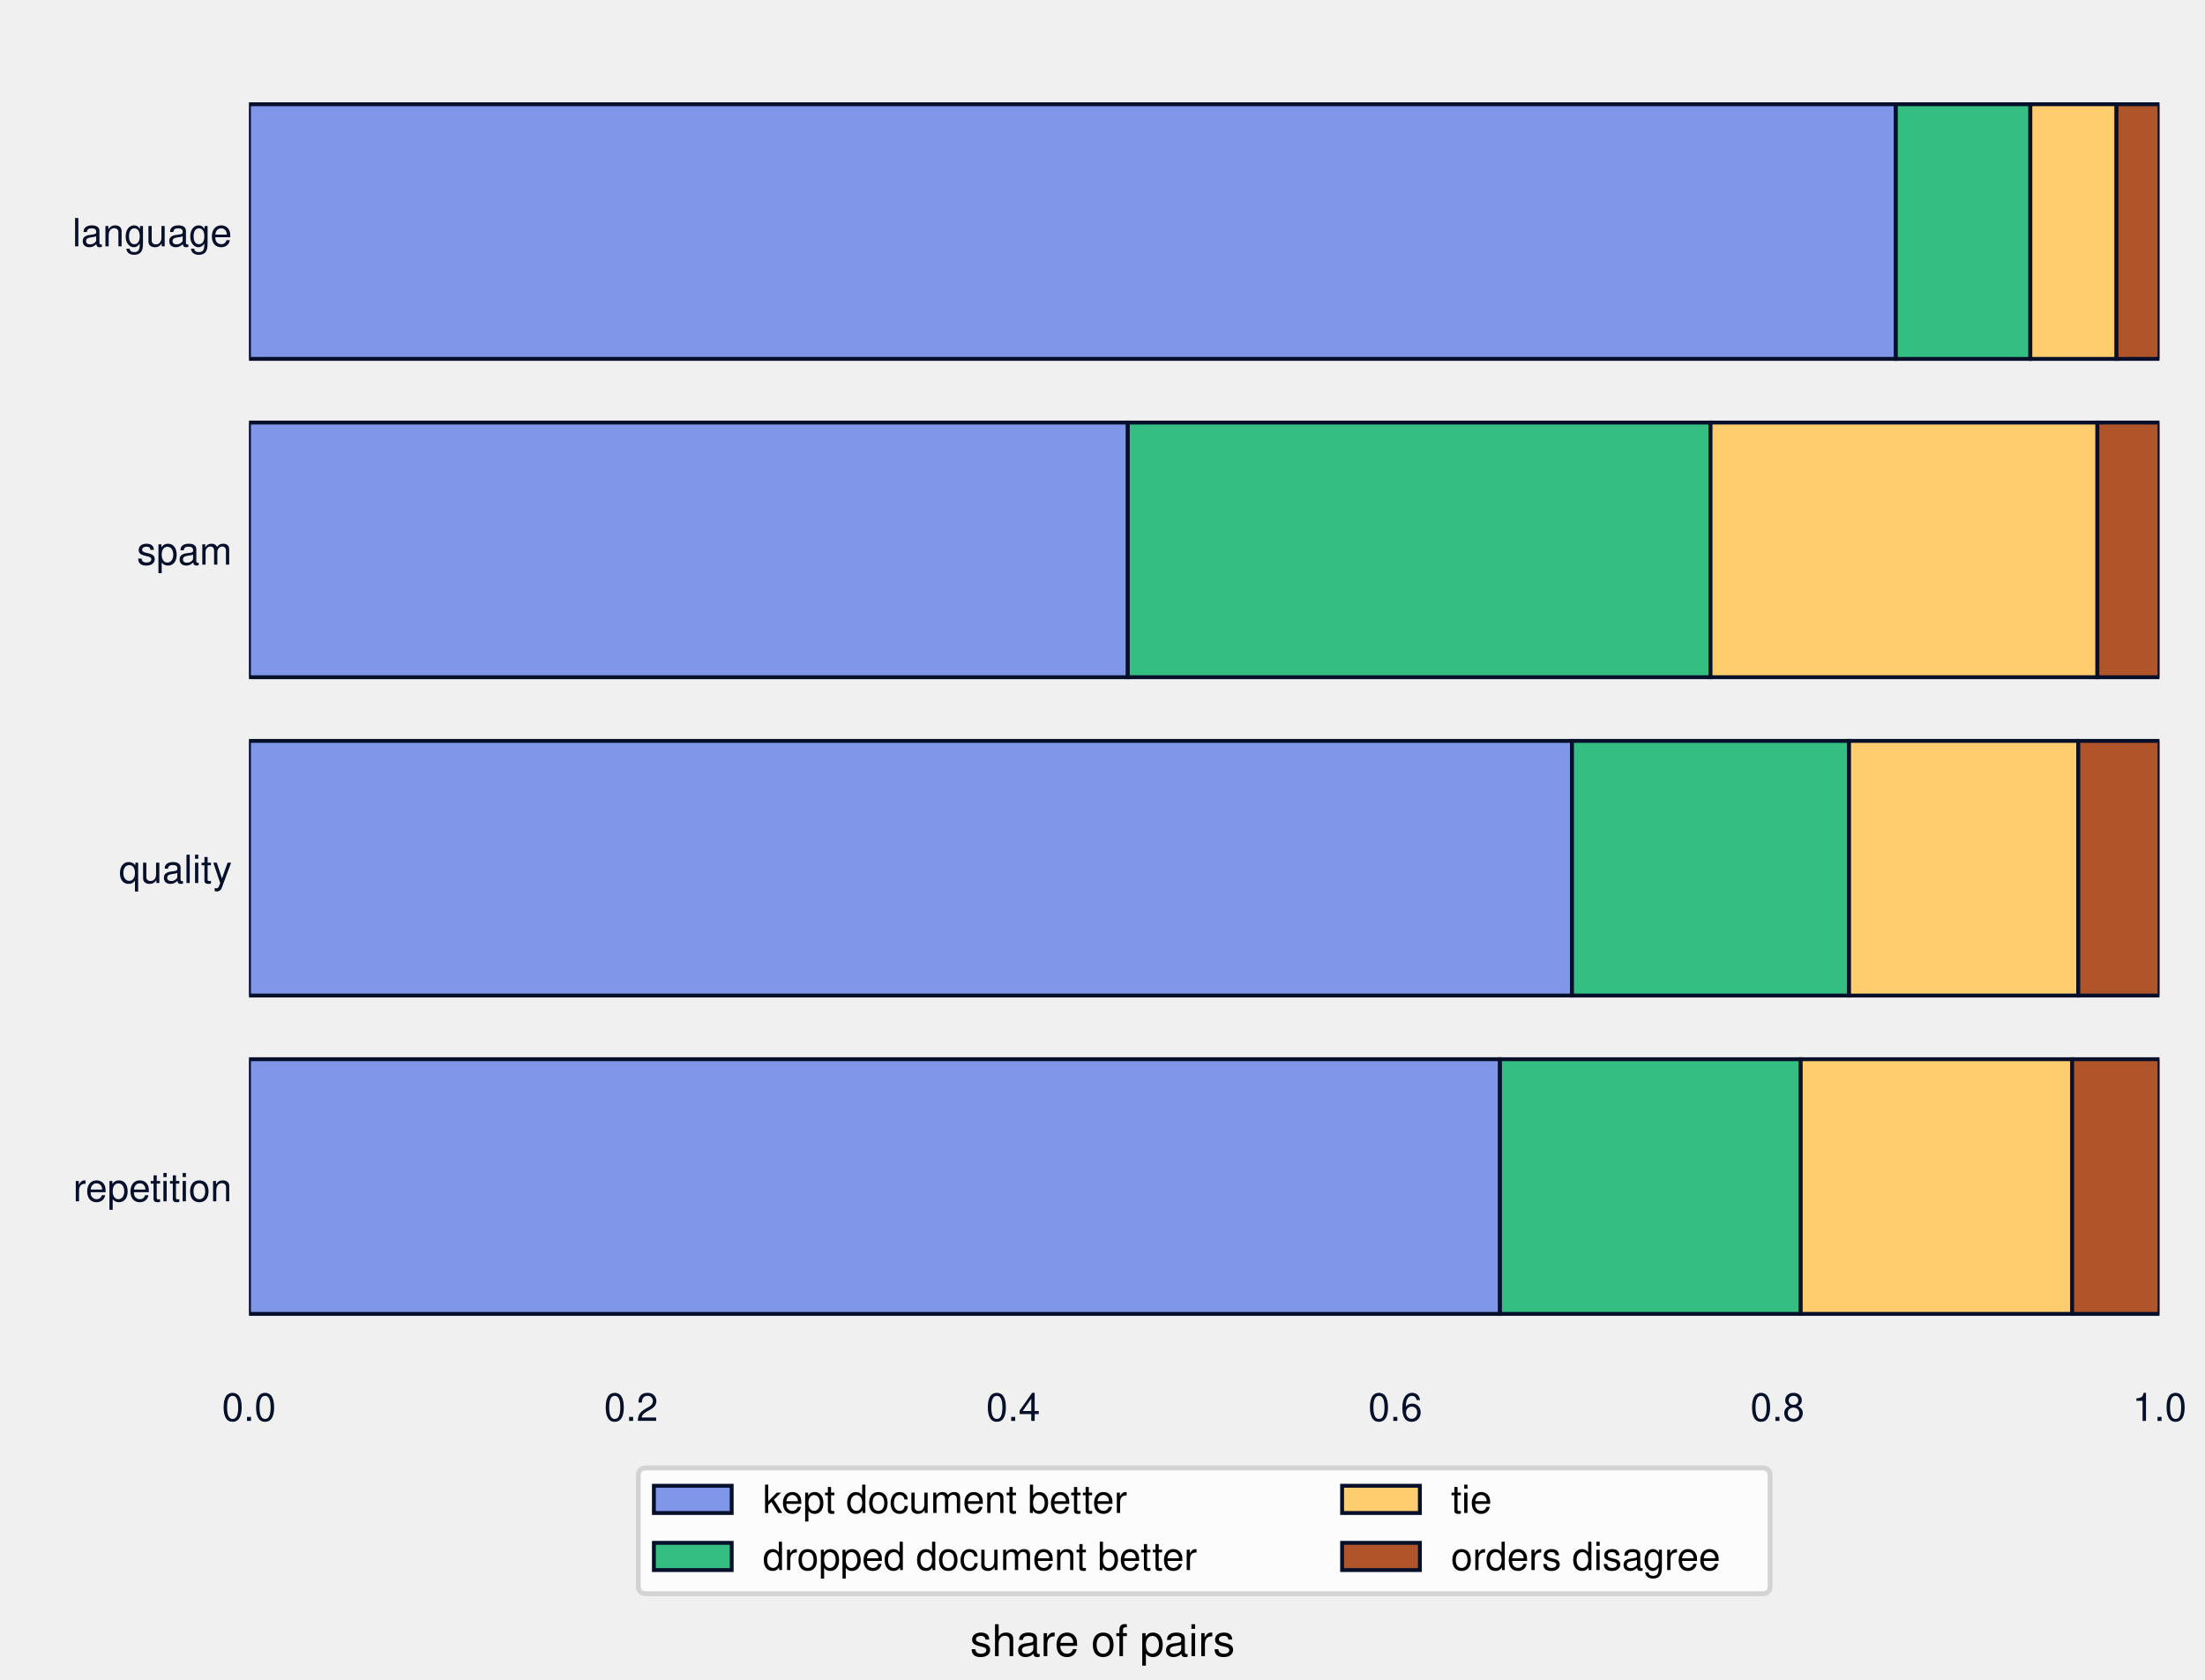
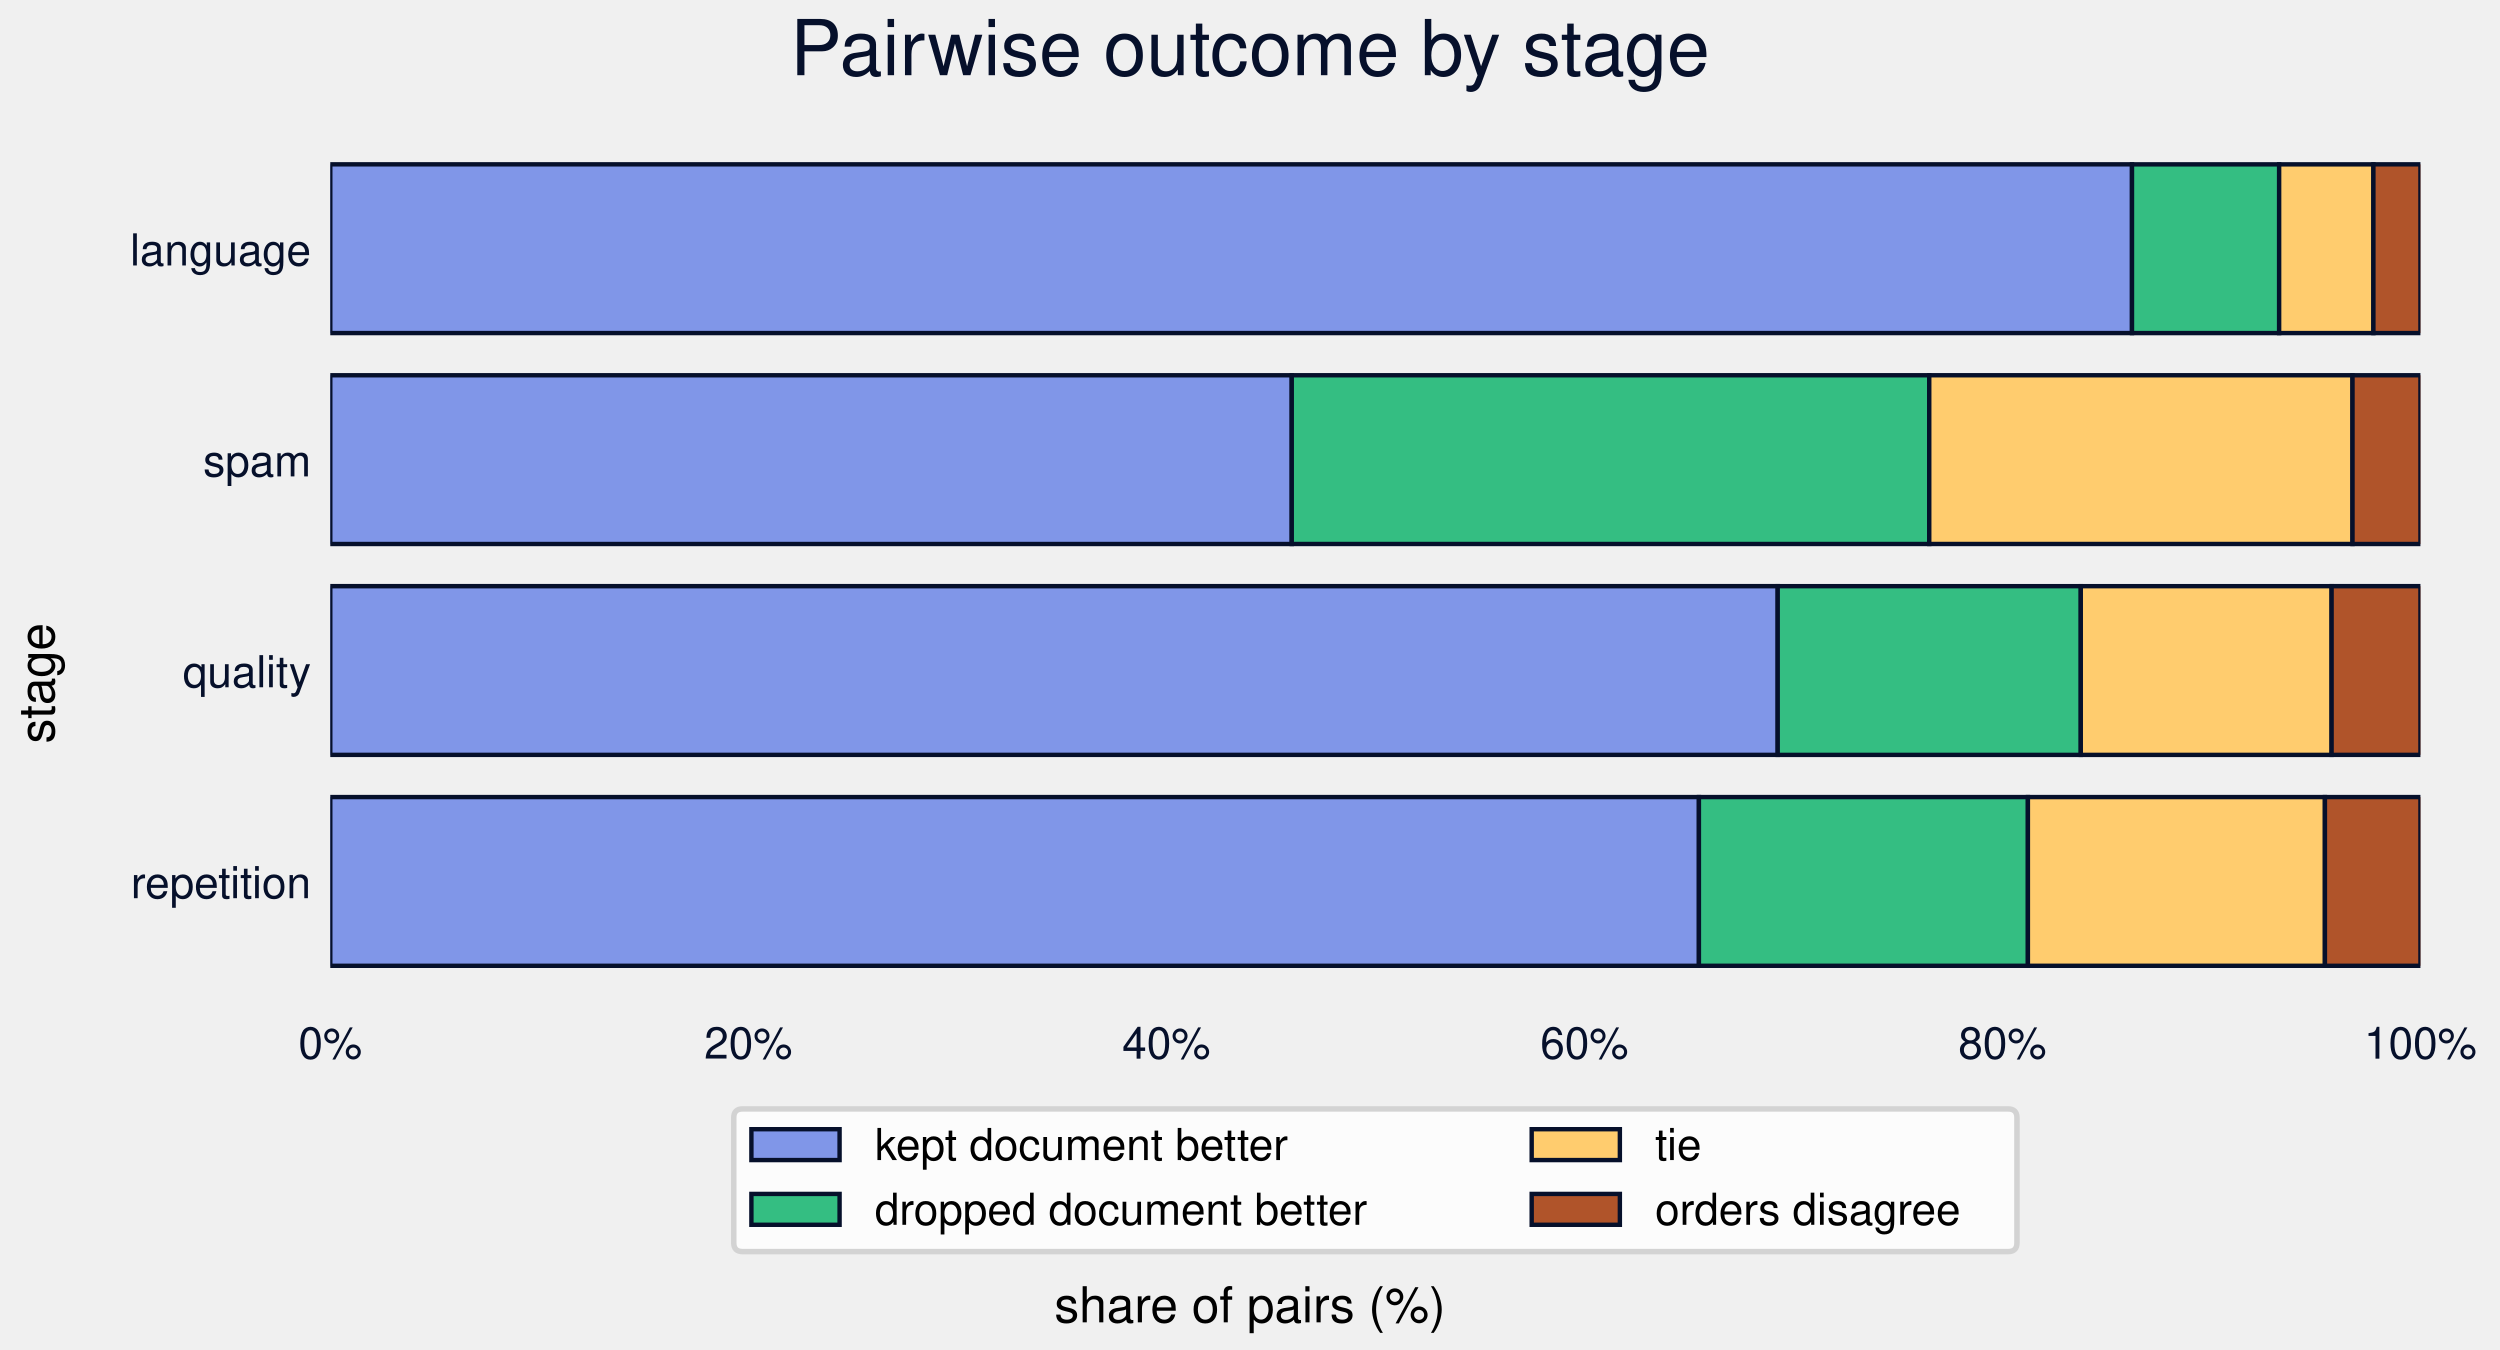
- <svg xmlns="http://www.w3.org/2000/svg" width="453.6pt" height="345.6pt" viewBox="0 0 453.6 345.6" version="1.1">
+ <svg xmlns="http://www.w3.org/2000/svg" width="453.6pt" height="244.8pt" viewBox="0 0 453.6 244.8" version="1.1">
  <defs>
    <style type="text/css">*{stroke-linejoin: round; stroke-linecap: butt}</style>
  </defs>
  <g id="figure_1">
    <g id="patch_1">
-       <path d="M 0 345.6  L 453.6 345.6  L 453.6 0  L 0 0  L 0 345.6  z " style="fill: none" />
+       <path d="M 0 244.8  L 453.6 244.8  L 453.6 0  L 0 0  L 0 244.8  z " style="fill: none" />
    </g>
    <g id="axes_1">
      <g id="patch_2">
-         <path d="M 51.216 282.761  L 444.239 282.761  L 444.239 9.001  L 51.216 9.001  L 51.216 282.761  z " style="fill: none" />
+         <path d="M 59.926 182.504  L 439.164 182.504  L 439.164 22.55  L 59.926 22.55  L 59.926 182.504  z " style="fill: none" />
      </g>
      <g id="matplotlib.axis_1">
        <g id="xtick_1">
          <g id="line2d_1" />
          <g id="text_1">
-             <text style="font-size: 8px; font-family: 'Instrument Sans', 'Helvetica', 'Arial', sans-serif; text-anchor: middle; fill: #06102b" x="51.216" y="292.34" transform="rotate(-0 51.21572 292.3402)">0.0</text>
+             <text style="font-size: 8px; font-family: 'Instrument Sans', 'Helvetica', 'Arial', sans-serif; text-anchor: middle; fill: #06102b" x="59.926" y="192.083" transform="rotate(-0 59.92603 192.0827)">0%</text>
          </g>
        </g>
        <g id="xtick_2">
          <g id="line2d_2" />
          <g id="text_2">
-             <text style="font-size: 8px; font-family: 'Instrument Sans', 'Helvetica', 'Arial', sans-serif; text-anchor: middle; fill: #06102b" x="129.82" y="292.34" transform="rotate(-0 129.8203 292.3402)">0.2</text>
+             <text style="font-size: 8px; font-family: 'Instrument Sans', 'Helvetica', 'Arial', sans-serif; text-anchor: middle; fill: #06102b" x="135.774" y="192.083" transform="rotate(-0 135.7737 192.0827)">20%</text>
          </g>
        </g>
        <g id="xtick_3">
          <g id="line2d_3" />
          <g id="text_3">
-             <text style="font-size: 8px; font-family: 'Instrument Sans', 'Helvetica', 'Arial', sans-serif; text-anchor: middle; fill: #06102b" x="208.425" y="292.34" transform="rotate(-0 208.4248 292.3402)">0.4</text>
+             <text style="font-size: 8px; font-family: 'Instrument Sans', 'Helvetica', 'Arial', sans-serif; text-anchor: middle; fill: #06102b" x="211.621" y="192.083" transform="rotate(-0 211.6213 192.0827)">40%</text>
          </g>
        </g>
        <g id="xtick_4">
          <g id="line2d_4" />
          <g id="text_4">
-             <text style="font-size: 8px; font-family: 'Instrument Sans', 'Helvetica', 'Arial', sans-serif; text-anchor: middle; fill: #06102b" x="287.029" y="292.34" transform="rotate(-0 287.0294 292.3402)">0.6</text>
+             <text style="font-size: 8px; font-family: 'Instrument Sans', 'Helvetica', 'Arial', sans-serif; text-anchor: middle; fill: #06102b" x="287.469" y="192.083" transform="rotate(-0 287.4689 192.0827)">60%</text>
          </g>
        </g>
        <g id="xtick_5">
          <g id="line2d_5" />
          <g id="text_5">
-             <text style="font-size: 8px; font-family: 'Instrument Sans', 'Helvetica', 'Arial', sans-serif; text-anchor: middle; fill: #06102b" x="365.634" y="292.34" transform="rotate(-0 365.634 292.3402)">0.8</text>
+             <text style="font-size: 8px; font-family: 'Instrument Sans', 'Helvetica', 'Arial', sans-serif; text-anchor: middle; fill: #06102b" x="363.317" y="192.083" transform="rotate(-0 363.3165 192.0827)">80%</text>
          </g>
        </g>
        <g id="xtick_6">
          <g id="line2d_6" />
          <g id="text_6">
-             <text style="font-size: 8px; font-family: 'Instrument Sans', 'Helvetica', 'Arial', sans-serif; text-anchor: middle; fill: #06102b" x="444.239" y="292.34" transform="rotate(-0 444.2385 292.3402)">1.0</text>
+             <text style="font-size: 8px; font-family: 'Instrument Sans', 'Helvetica', 'Arial', sans-serif; text-anchor: middle; fill: #06102b" x="439.164" y="192.083" transform="rotate(-0 439.1641 192.0827)">100%</text>
          </g>
        </g>
      </g>
      <g id="matplotlib.axis_2">
        <g id="ytick_1">
          <g id="line2d_7">
-             <path d="M 51.216 244.121  L 444.239 244.121  " clip-path="url(#p049b0adca3)" style="fill: none; stroke: #efefef; stroke-width: 0.5; stroke-linecap: square" />
+             <path d="M 59.926 159.927  L 439.164 159.927  " clip-path="url(#p4705f794be)" style="fill: none; stroke: #efefef; stroke-width: 0.5; stroke-linecap: square" />
          </g>
          <g id="line2d_8" />
          <g id="text_7">
-             <text style="font-size: 8px; font-family: 'Instrument Sans', 'Helvetica', 'Arial', sans-serif; text-anchor: end; fill: #06102b" x="47.716" y="247.16" transform="rotate(-0 47.71572 247.16)">repetition</text>
+             <text style="font-size: 8px; font-family: 'Instrument Sans', 'Helvetica', 'Arial', sans-serif; text-anchor: end; fill: #06102b" x="56.426" y="162.966" transform="rotate(-0 56.42603 162.9661)">repetition</text>
          </g>
        </g>
        <g id="ytick_2">
          <g id="line2d_9">
-             <path d="M 51.216 178.628  L 444.239 178.628  " clip-path="url(#p049b0adca3)" style="fill: none; stroke: #efefef; stroke-width: 0.5; stroke-linecap: square" />
+             <path d="M 59.926 121.66  L 439.164 121.66  " clip-path="url(#p4705f794be)" style="fill: none; stroke: #efefef; stroke-width: 0.5; stroke-linecap: square" />
          </g>
          <g id="line2d_10" />
          <g id="text_8">
-             <text style="font-size: 8px; font-family: 'Instrument Sans', 'Helvetica', 'Arial', sans-serif; text-anchor: end; fill: #06102b" x="47.716" y="181.667" transform="rotate(-0 47.71572 181.667)">quality</text>
+             <text style="font-size: 8px; font-family: 'Instrument Sans', 'Helvetica', 'Arial', sans-serif; text-anchor: end; fill: #06102b" x="56.426" y="124.7" transform="rotate(-0 56.42603 124.6996)">quality</text>
          </g>
        </g>
        <g id="ytick_3">
          <g id="line2d_11">
-             <path d="M 51.216 113.135  L 444.239 113.135  " clip-path="url(#p049b0adca3)" style="fill: none; stroke: #efefef; stroke-width: 0.5; stroke-linecap: square" />
+             <path d="M 59.926 83.394  L 439.164 83.394  " clip-path="url(#p4705f794be)" style="fill: none; stroke: #efefef; stroke-width: 0.5; stroke-linecap: square" />
          </g>
          <g id="line2d_12" />
          <g id="text_9">
-             <text style="font-size: 8px; font-family: 'Instrument Sans', 'Helvetica', 'Arial', sans-serif; text-anchor: end; fill: #06102b" x="47.716" y="116.174" transform="rotate(-0 47.71572 116.174)">spam</text>
+             <text style="font-size: 8px; font-family: 'Instrument Sans', 'Helvetica', 'Arial', sans-serif; text-anchor: end; fill: #06102b" x="56.426" y="86.433" transform="rotate(-0 56.42603 86.43317)">spam</text>
          </g>
        </g>
        <g id="ytick_4">
          <g id="line2d_13">
-             <path d="M 51.216 47.642  L 444.239 47.642  " clip-path="url(#p049b0adca3)" style="fill: none; stroke: #efefef; stroke-width: 0.5; stroke-linecap: square" />
+             <path d="M 59.926 45.127  L 439.164 45.127  " clip-path="url(#p4705f794be)" style="fill: none; stroke: #efefef; stroke-width: 0.5; stroke-linecap: square" />
          </g>
          <g id="line2d_14" />
          <g id="text_10">
-             <text style="font-size: 8px; font-family: 'Instrument Sans', 'Helvetica', 'Arial', sans-serif; text-anchor: end; fill: #06102b" x="47.716" y="50.681" transform="rotate(-0 47.71572 50.68097)">language</text>
+             <text style="font-size: 8px; font-family: 'Instrument Sans', 'Helvetica', 'Arial', sans-serif; text-anchor: end; fill: #06102b" x="56.426" y="48.167" transform="rotate(-0 56.42603 48.16669)">language</text>
          </g>
        </g>
      </g>
      <g id="patch_3">
-         <path d="M 51.216 270.318  L 308.567 270.318  L 308.567 217.923  L 51.216 217.923  z " clip-path="url(#p049b0adca3)" style="fill: #8096e8; stroke: #06102b; stroke-width: 0.8; stroke-linejoin: miter" />
+         <path d="M 59.926 175.233  L 308.251 175.233  L 308.251 144.62  L 59.926 144.62  z " clip-path="url(#p4705f794be)" style="fill: #8096e8; stroke: #06102b; stroke-width: 0.8; stroke-linejoin: miter" />
      </g>
      <g id="patch_4">
-         <path d="M 51.216 204.825  L 323.384 204.825  L 323.384 152.43  L 51.216 152.43  z " clip-path="url(#p049b0adca3)" style="fill: #8096e8; stroke: #06102b; stroke-width: 0.8; stroke-linejoin: miter" />
+         <path d="M 59.926 136.967  L 322.548 136.967  L 322.548 106.354  L 59.926 106.354  z " clip-path="url(#p4705f794be)" style="fill: #8096e8; stroke: #06102b; stroke-width: 0.8; stroke-linejoin: miter" />
      </g>
      <g id="patch_5">
-         <path d="M 51.216 139.332  L 232.006 139.332  L 232.006 86.937  L 51.216 86.937  z " clip-path="url(#p049b0adca3)" style="fill: #8096e8; stroke: #06102b; stroke-width: 0.8; stroke-linejoin: miter" />
+         <path d="M 59.926 98.7  L 234.376 98.7  L 234.376 68.087  L 59.926 68.087  z " clip-path="url(#p4705f794be)" style="fill: #8096e8; stroke: #06102b; stroke-width: 0.8; stroke-linejoin: miter" />
      </g>
      <g id="patch_6">
-         <path d="M 51.216 73.839  L 390.001 73.839  L 390.001 21.444  L 51.216 21.444  z " clip-path="url(#p049b0adca3)" style="fill: #8096e8; stroke: #06102b; stroke-width: 0.8; stroke-linejoin: miter" />
+         <path d="M 59.926 60.434  L 386.829 60.434  L 386.829 29.821  L 59.926 29.821  z " clip-path="url(#p4705f794be)" style="fill: #8096e8; stroke: #06102b; stroke-width: 0.8; stroke-linejoin: miter" />
      </g>
      <g id="patch_7">
-         <path d="M 308.567 270.318  L 370.429 270.318  L 370.429 217.923  L 308.567 217.923  z " clip-path="url(#p049b0adca3)" style="fill: #34be82; stroke: #06102b; stroke-width: 0.8; stroke-linejoin: miter" />
+         <path d="M 308.251 175.233  L 367.943 175.233  L 367.943 144.62  L 308.251 144.62  z " clip-path="url(#p4705f794be)" style="fill: #34be82; stroke: #06102b; stroke-width: 0.8; stroke-linejoin: miter" />
      </g>
      <g id="patch_8">
-         <path d="M 323.384 204.825  L 380.372 204.825  L 380.372 152.43  L 323.384 152.43  z " clip-path="url(#p049b0adca3)" style="fill: #34be82; stroke: #06102b; stroke-width: 0.8; stroke-linejoin: miter" />
+         <path d="M 322.548 136.967  L 377.538 136.967  L 377.538 106.354  L 322.548 106.354  z " clip-path="url(#p4705f794be)" style="fill: #34be82; stroke: #06102b; stroke-width: 0.8; stroke-linejoin: miter" />
      </g>
      <g id="patch_9">
-         <path d="M 232.006 139.332  L 351.878 139.332  L 351.878 86.937  L 232.006 86.937  z " clip-path="url(#p049b0adca3)" style="fill: #34be82; stroke: #06102b; stroke-width: 0.8; stroke-linejoin: miter" />
+         <path d="M 234.376 98.7  L 350.043 98.7  L 350.043 68.087  L 234.376 68.087  z " clip-path="url(#p4705f794be)" style="fill: #34be82; stroke: #06102b; stroke-width: 0.8; stroke-linejoin: miter" />
      </g>
      <g id="patch_10">
-         <path d="M 390.001 73.839  L 417.67 73.839  L 417.67 21.444  L 390.001 21.444  z " clip-path="url(#p049b0adca3)" style="fill: #34be82; stroke: #06102b; stroke-width: 0.8; stroke-linejoin: miter" />
+         <path d="M 386.829 60.434  L 413.528 60.434  L 413.528 29.821  L 386.829 29.821  z " clip-path="url(#p4705f794be)" style="fill: #34be82; stroke: #06102b; stroke-width: 0.8; stroke-linejoin: miter" />
      </g>
      <g id="patch_11">
-         <path d="M 370.429 270.318  L 426.277 270.318  L 426.277 217.923  L 370.429 217.923  z " clip-path="url(#p049b0adca3)" style="fill: #ffcc6e; stroke: #06102b; stroke-width: 0.8; stroke-linejoin: miter" />
+         <path d="M 367.943 175.233  L 421.833 175.233  L 421.833 144.62  L 367.943 144.62  z " clip-path="url(#p4705f794be)" style="fill: #ffcc6e; stroke: #06102b; stroke-width: 0.8; stroke-linejoin: miter" />
      </g>
      <g id="patch_12">
-         <path d="M 380.372 204.825  L 427.535 204.825  L 427.535 152.43  L 380.372 152.43  z " clip-path="url(#p049b0adca3)" style="fill: #ffcc6e; stroke: #06102b; stroke-width: 0.8; stroke-linejoin: miter" />
+         <path d="M 377.538 136.967  L 423.047 136.967  L 423.047 106.354  L 377.538 106.354  z " clip-path="url(#p4705f794be)" style="fill: #ffcc6e; stroke: #06102b; stroke-width: 0.8; stroke-linejoin: miter" />
      </g>
      <g id="patch_13">
-         <path d="M 351.878 139.332  L 431.465 139.332  L 431.465 86.937  L 351.878 86.937  z " clip-path="url(#p049b0adca3)" style="fill: #ffcc6e; stroke: #06102b; stroke-width: 0.8; stroke-linejoin: miter" />
+         <path d="M 350.043 98.7  L 426.839 98.7  L 426.839 68.087  L 350.043 68.087  z " clip-path="url(#p4705f794be)" style="fill: #ffcc6e; stroke: #06102b; stroke-width: 0.8; stroke-linejoin: miter" />
      </g>
      <g id="patch_14">
-         <path d="M 417.67 73.839  L 435.395 73.839  L 435.395 21.444  L 417.67 21.444  z " clip-path="url(#p049b0adca3)" style="fill: #ffcc6e; stroke: #06102b; stroke-width: 0.8; stroke-linejoin: miter" />
+         <path d="M 413.528 60.434  L 430.631 60.434  L 430.631 29.821  L 413.528 29.821  z " clip-path="url(#p4705f794be)" style="fill: #ffcc6e; stroke: #06102b; stroke-width: 0.8; stroke-linejoin: miter" />
      </g>
      <g id="patch_15">
-         <path d="M 426.277 270.318  L 444.239 270.318  L 444.239 217.923  L 426.277 217.923  z " clip-path="url(#p049b0adca3)" style="fill: #b0542a; stroke: #06102b; stroke-width: 0.8; stroke-linejoin: miter" />
+         <path d="M 421.833 175.233  L 439.164 175.233  L 439.164 144.62  L 421.833 144.62  z " clip-path="url(#p4705f794be)" style="fill: #b0542a; stroke: #06102b; stroke-width: 0.8; stroke-linejoin: miter" />
      </g>
      <g id="patch_16">
-         <path d="M 427.535 204.825  L 444.239 204.825  L 444.239 152.43  L 427.535 152.43  z " clip-path="url(#p049b0adca3)" style="fill: #b0542a; stroke: #06102b; stroke-width: 0.8; stroke-linejoin: miter" />
+         <path d="M 423.047 136.967  L 439.164 136.967  L 439.164 106.354  L 423.047 106.354  z " clip-path="url(#p4705f794be)" style="fill: #b0542a; stroke: #06102b; stroke-width: 0.8; stroke-linejoin: miter" />
      </g>
      <g id="patch_17">
-         <path d="M 431.465 139.332  L 444.239 139.332  L 444.239 86.937  L 431.465 86.937  z " clip-path="url(#p049b0adca3)" style="fill: #b0542a; stroke: #06102b; stroke-width: 0.8; stroke-linejoin: miter" />
+         <path d="M 426.839 98.7  L 439.164 98.7  L 439.164 68.087  L 426.839 68.087  z " clip-path="url(#p4705f794be)" style="fill: #b0542a; stroke: #06102b; stroke-width: 0.8; stroke-linejoin: miter" />
      </g>
      <g id="patch_18">
-         <path d="M 435.395 73.839  L 444.239 73.839  L 444.239 21.444  L 435.395 21.444  z " clip-path="url(#p049b0adca3)" style="fill: #b0542a; stroke: #06102b; stroke-width: 0.8; stroke-linejoin: miter" />
+         <path d="M 430.631 60.434  L 439.164 60.434  L 439.164 29.821  L 430.631 29.821  z " clip-path="url(#p4705f794be)" style="fill: #b0542a; stroke: #06102b; stroke-width: 0.8; stroke-linejoin: miter" />
      </g>
      <g id="legend_1">
        <g id="patch_19">
-           <path d="M 132.916 327.889  L 362.538 327.889  Q 364.138 327.889 364.138 326.289  L 364.138 303.604  Q 364.138 302.004 362.538 302.004  L 132.916 302.004  Q 131.316 302.004 131.316 303.604  L 131.316 326.289  Q 131.316 327.889 132.916 327.889  z " style="fill: #ffffff; opacity: 0.8; stroke: #cccccc; stroke-linejoin: miter" />
+           <path d="M 134.734 227.089  L 364.356 227.089  Q 365.956 227.089 365.956 225.489  L 365.956 202.804  Q 365.956 201.204 364.356 201.204  L 134.734 201.204  Q 133.134 201.204 133.134 202.804  L 133.134 225.489  Q 133.134 227.089 134.734 227.089  z " style="fill: #ffffff; opacity: 0.8; stroke: #cccccc; stroke-linejoin: miter" />
        </g>
        <g id="patch_20">
-           <path d="M 134.516 311.283  L 150.516 311.283  L 150.516 305.683  L 134.516 305.683  z " style="fill: #8096e8; stroke: #06102b; stroke-width: 0.8; stroke-linejoin: miter" />
+           <path d="M 136.334 210.483  L 152.334 210.483  L 152.334 204.883  L 136.334 204.883  z " style="fill: #8096e8; stroke: #06102b; stroke-width: 0.8; stroke-linejoin: miter" />
        </g>
        <g id="text_11">
-           <text style="font-size: 8px; font-family: 'Instrument Sans', 'Helvetica', 'Arial', sans-serif; text-anchor: start" x="156.916" y="311.283" transform="rotate(-0 156.9159 311.2827)">kept document better</text>
+           <text style="font-size: 8px; font-family: 'Instrument Sans', 'Helvetica', 'Arial', sans-serif; text-anchor: start" x="158.734" y="210.483" transform="rotate(-0 158.7338 210.4827)">kept document better</text>
        </g>
        <g id="patch_21">
-           <path d="M 134.516 323.025  L 150.516 323.025  L 150.516 317.425  L 134.516 317.425  z " style="fill: #34be82; stroke: #06102b; stroke-width: 0.8; stroke-linejoin: miter" />
+           <path d="M 136.334 222.225  L 152.334 222.225  L 152.334 216.625  L 136.334 216.625  z " style="fill: #34be82; stroke: #06102b; stroke-width: 0.8; stroke-linejoin: miter" />
        </g>
        <g id="text_12">
-           <text style="font-size: 8px; font-family: 'Instrument Sans', 'Helvetica', 'Arial', sans-serif; text-anchor: start" x="156.916" y="323.025" transform="rotate(-0 156.9159 323.0252)">dropped document better</text>
+           <text style="font-size: 8px; font-family: 'Instrument Sans', 'Helvetica', 'Arial', sans-serif; text-anchor: start" x="158.734" y="222.225" transform="rotate(-0 158.7338 222.2252)">dropped document better</text>
        </g>
        <g id="patch_22">
-           <path d="M 276.091 311.283  L 292.091 311.283  L 292.091 305.683  L 276.091 305.683  z " style="fill: #ffcc6e; stroke: #06102b; stroke-width: 0.8; stroke-linejoin: miter" />
+           <path d="M 277.909 210.483  L 293.909 210.483  L 293.909 204.883  L 277.909 204.883  z " style="fill: #ffcc6e; stroke: #06102b; stroke-width: 0.8; stroke-linejoin: miter" />
        </g>
        <g id="text_13">
-           <text style="font-size: 8px; font-family: 'Instrument Sans', 'Helvetica', 'Arial', sans-serif; text-anchor: start" x="298.491" y="311.283" transform="rotate(-0 298.4909 311.2827)">tie</text>
+           <text style="font-size: 8px; font-family: 'Instrument Sans', 'Helvetica', 'Arial', sans-serif; text-anchor: start" x="300.309" y="210.483" transform="rotate(-0 300.3088 210.4827)">tie</text>
        </g>
        <g id="patch_23">
-           <path d="M 276.091 323.025  L 292.091 323.025  L 292.091 317.425  L 276.091 317.425  z " style="fill: #b0542a; stroke: #06102b; stroke-width: 0.8; stroke-linejoin: miter" />
+           <path d="M 277.909 222.225  L 293.909 222.225  L 293.909 216.625  L 277.909 216.625  z " style="fill: #b0542a; stroke: #06102b; stroke-width: 0.8; stroke-linejoin: miter" />
        </g>
        <g id="text_14">
-           <text style="font-size: 8px; font-family: 'Instrument Sans', 'Helvetica', 'Arial', sans-serif; text-anchor: start" x="298.491" y="323.025" transform="rotate(-0 298.4909 323.0252)">orders disagree</text>
+           <text style="font-size: 8px; font-family: 'Instrument Sans', 'Helvetica', 'Arial', sans-serif; text-anchor: start" x="300.309" y="222.225" transform="rotate(-0 300.3088 222.2252)">orders disagree</text>
        </g>
      </g>
    </g>
    <g id="text_15">
-       <text style="font-size: 9px; font-family: 'Instrument Sans', 'Helvetica', 'Arial', sans-serif; text-anchor: middle" x="226.8" y="340.728" transform="rotate(-0 226.8 340.728)">share of pairs</text>
+       <text style="font-size: 14px; font-family: 'Instrument Sans', 'Helvetica', 'Arial', sans-serif; text-anchor: middle; fill: #06102b" x="226.8" y="13.638" transform="rotate(-0 226.8 13.63805)">Pairwise outcome by stage</text>
+     </g>
+     <g id="text_16">
+       <text style="font-size: 9px; font-family: 'Instrument Sans', 'Helvetica', 'Arial', sans-serif; text-anchor: middle" x="226.8" y="239.928" transform="rotate(-0 226.8 239.928)">share of pairs (%)</text>
+     </g>
+     <g id="text_17">
+       <text style="font-size: 9px; font-family: 'Instrument Sans', 'Helvetica', 'Arial', sans-serif" transform="translate(9.838834 134.8917) rotate(-90)">stage</text>
    </g>
  </g>
  <defs>
-     <clipPath id="p049b0adca3">
-       <rect x="51.216" y="9.001" width="393.023" height="273.761" />
+     <clipPath id="p4705f794be">
+       <rect x="59.926" y="22.55" width="379.238" height="159.954" />
    </clipPath>
  </defs>
</svg>
